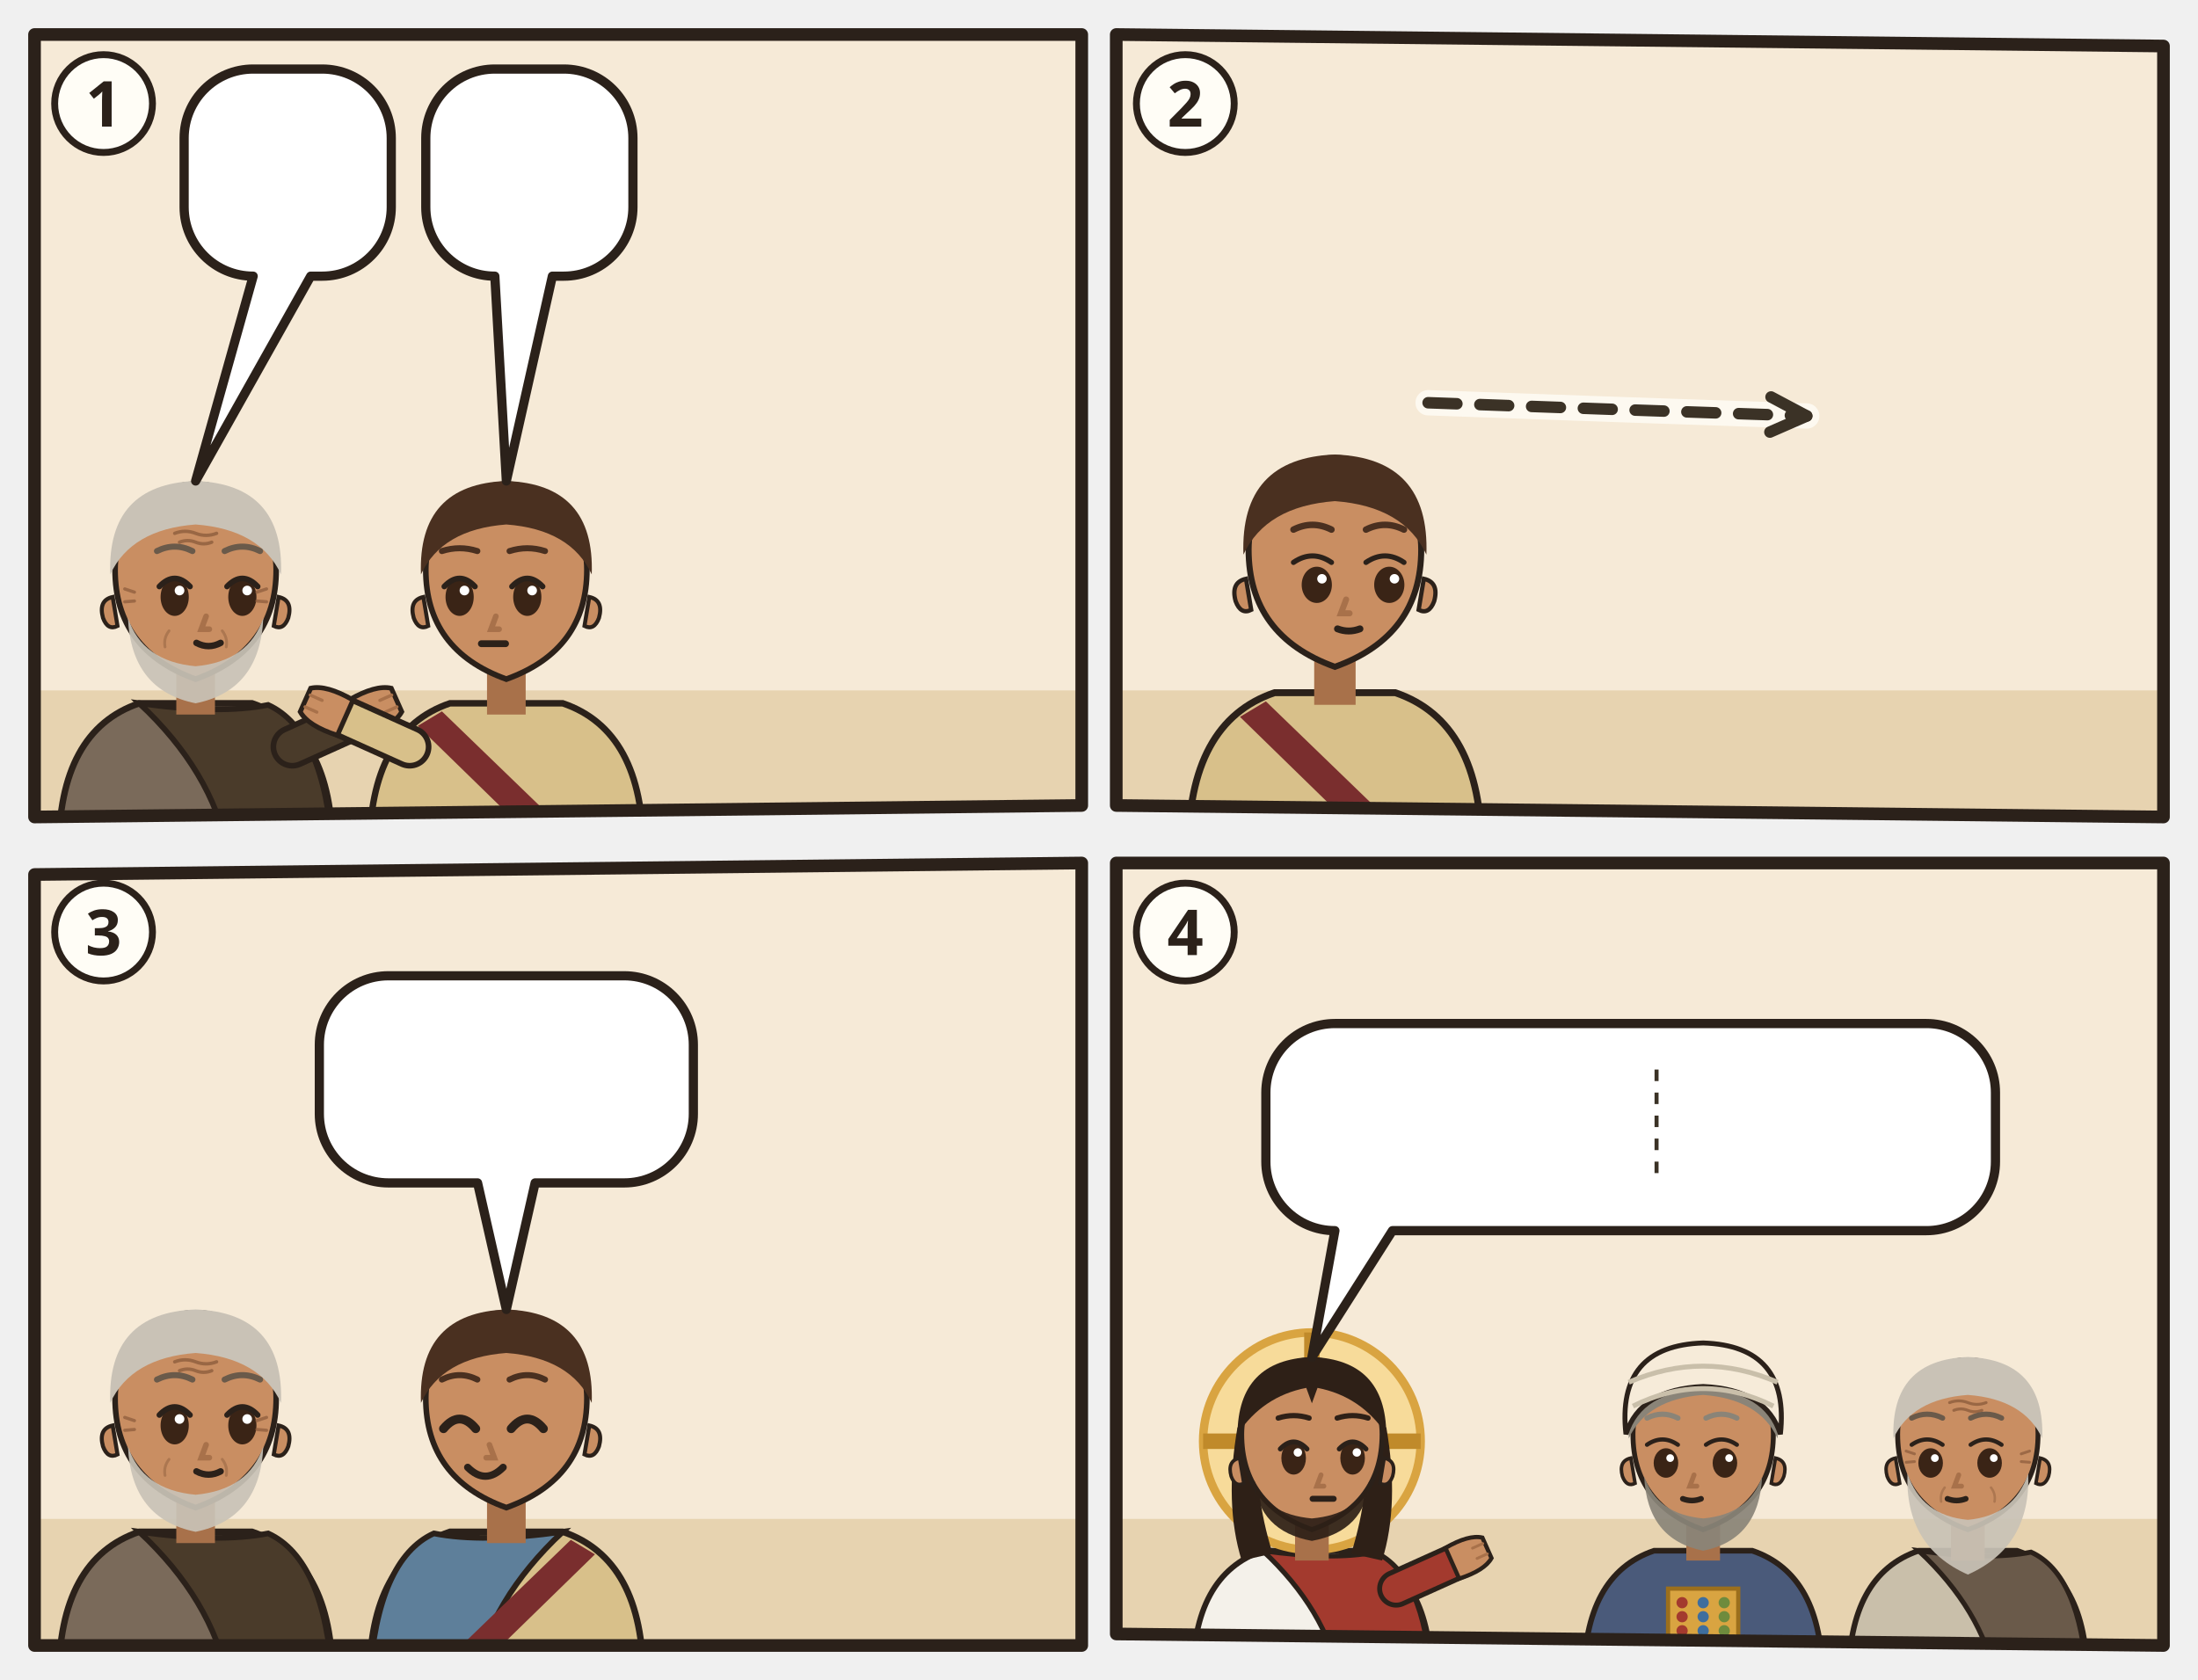
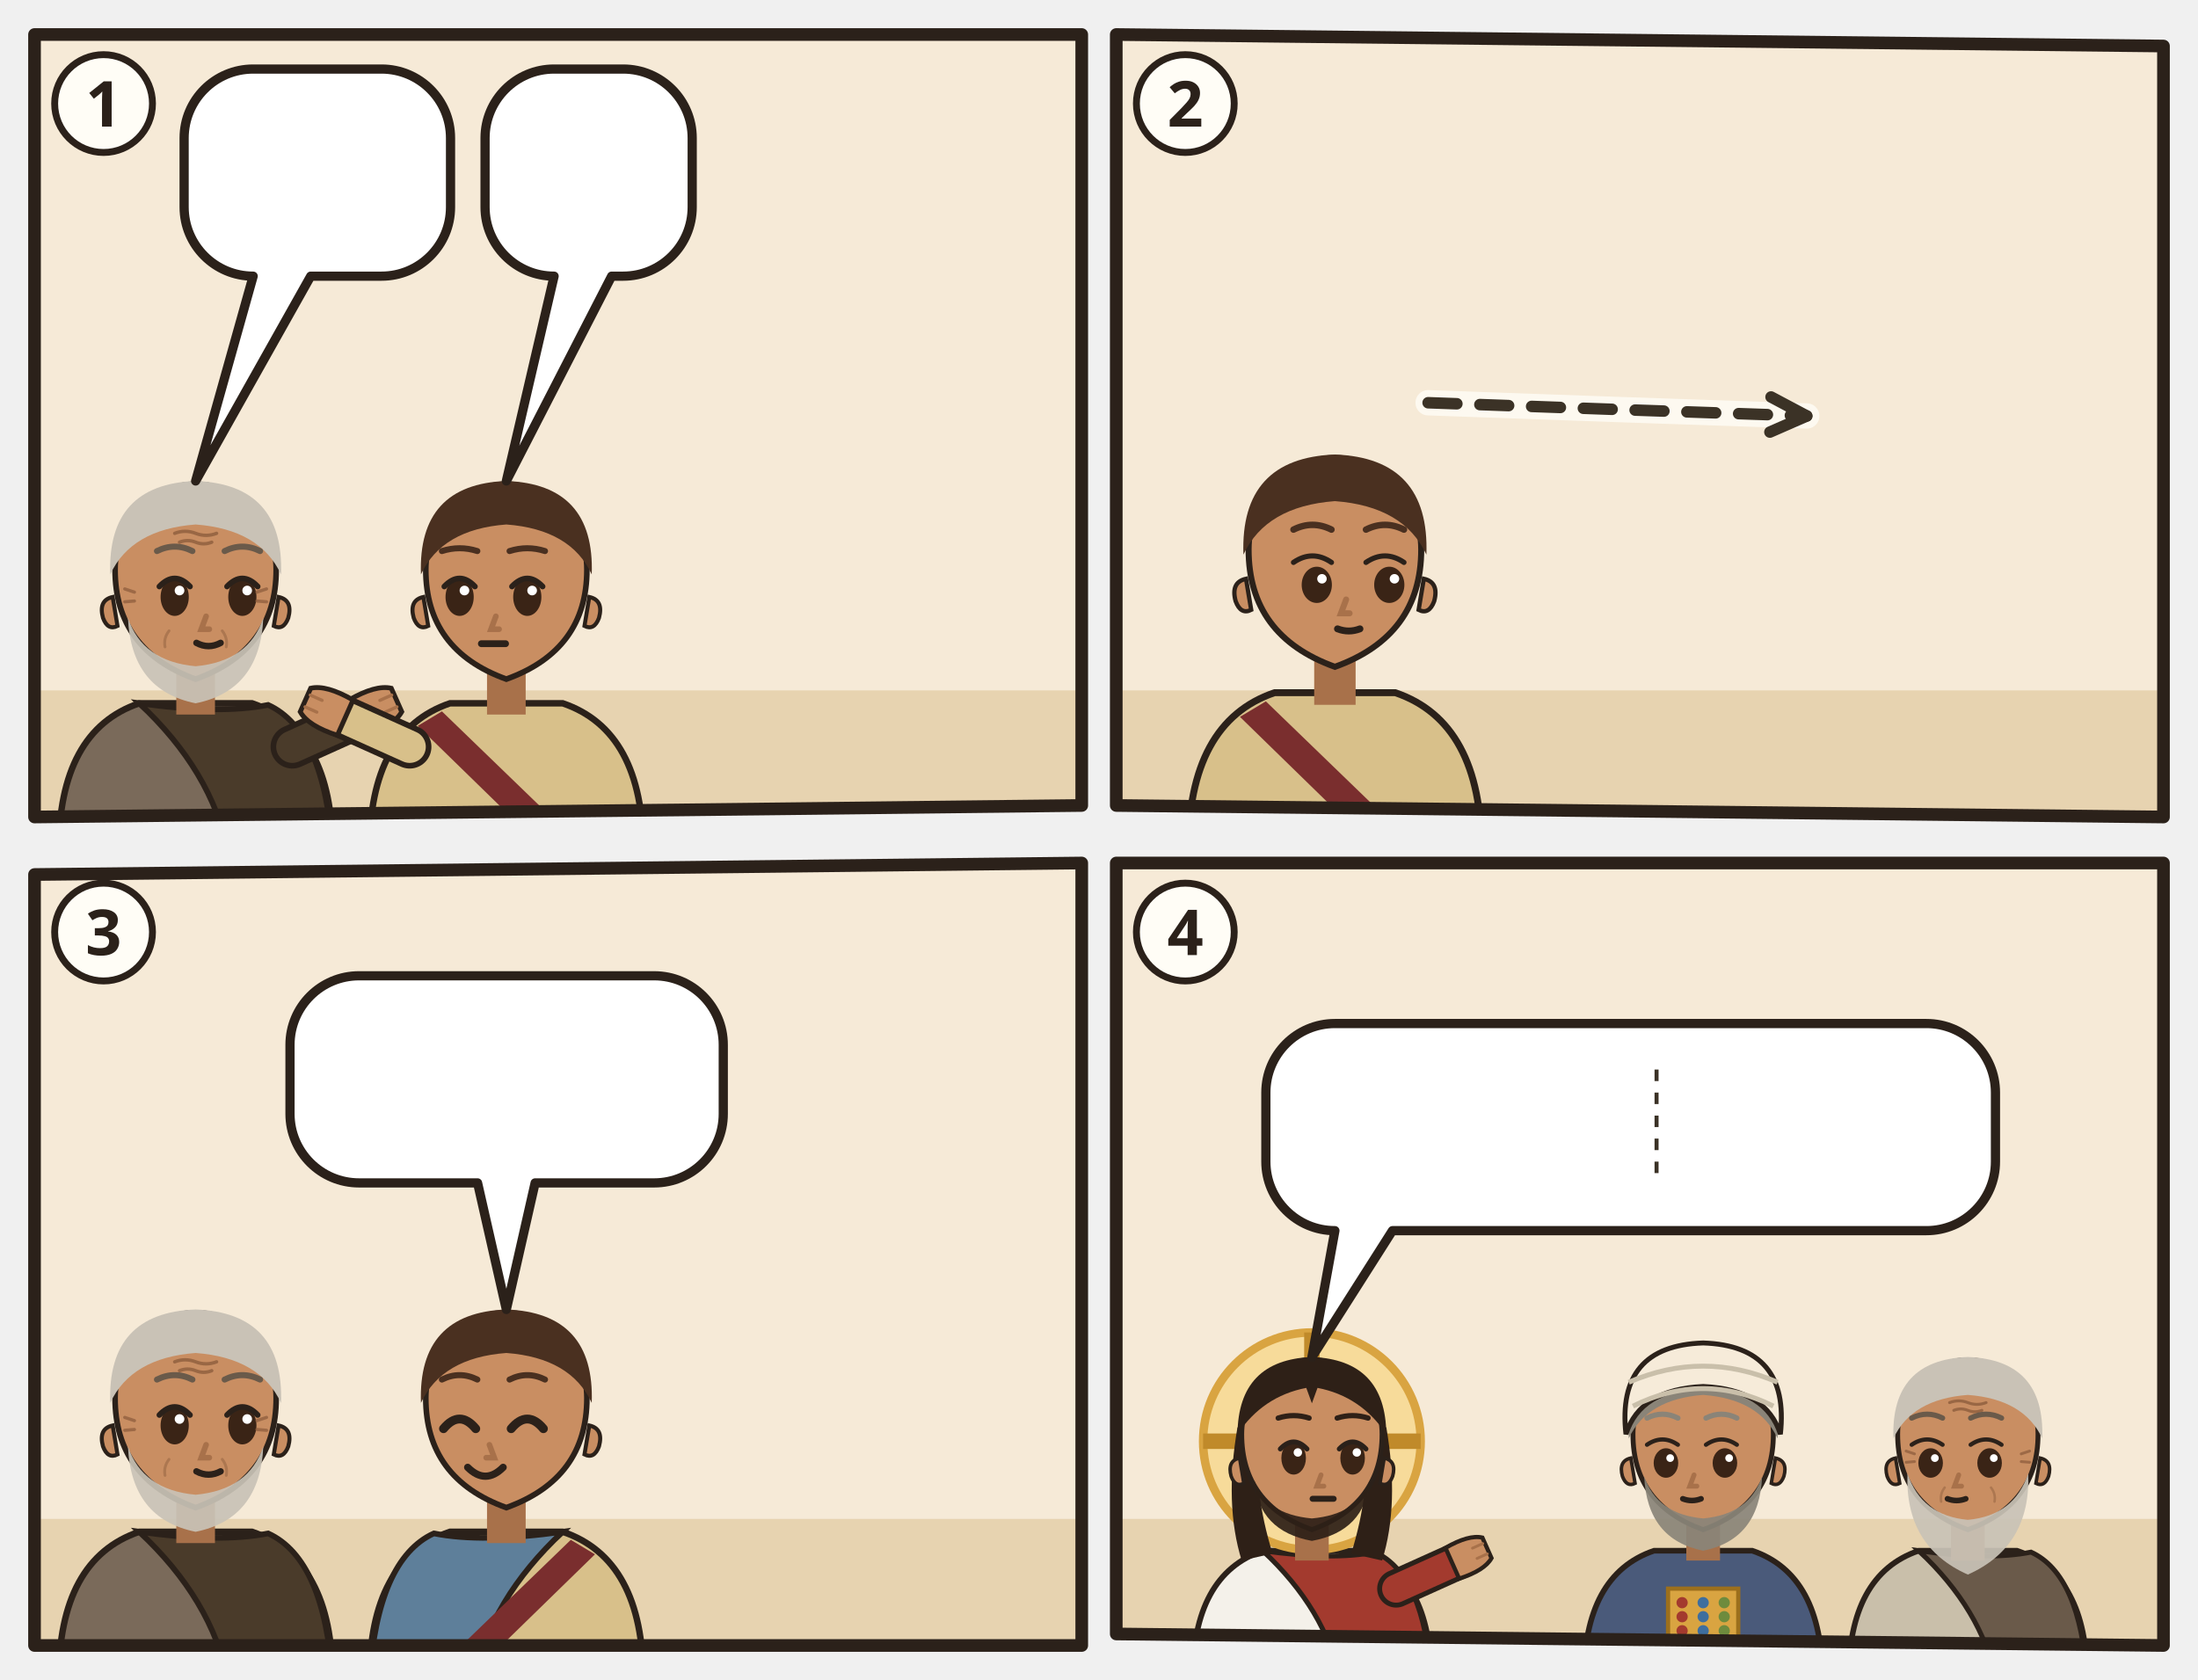
<svg xmlns="http://www.w3.org/2000/svg" viewBox="0 0 382 292">
  <svg class="ill-tile" data-span="1" x="0" y="0" width="194" height="148" viewBox="0 0 194 148">
    <g transform="translate(4 4)">
      <clipPath id="an-cp-mat-021-028-032-1">
        <polygon points="2,2 184,2 184,136 2,138" />
      </clipPath>
      <g clip-path="url(#an-cp-mat-021-028-032-1)">
        <polygon points="2,2 184,2 184,136 2,138" fill="#F6EAD7" />
        <path d="M0 116h186v24H0z" fill="#E7D3B0" />
        <use href="#an-weinberg" x="90" y="56" width="92" height="64" opacity=".6" />
        <g transform="translate(30.0 96.4) scale(1.4)">
          <path d="M-17 34V34Q-17 19-7 15.6L7 15.6Q17 19 17 34V34z" fill="#7A6A5A" stroke="#2B211A" stroke-width=".8" />
          <path d="M-7 15.6Q3 17 9 15.8Q16 19 17 34V34H4V34Q2 24-7 15.6z" fill="#4A3B2A" stroke="#2B211A" stroke-width=".7" />
          <path d="M12 21L21.1 16.9" stroke="#2B211A" stroke-width="5.4" stroke-linecap="round" />
          <path d="M12 21L21.1 16.9" stroke="#4A3B2A" stroke-width="4" stroke-linecap="round" />
          <g transform="translate(21.1 16.9) rotate(66)">
            <path d="M-2.4 1.2Q-2.8-2.6-1.6-4.2h3.2Q2.8-2.6 2.4 1.2z" fill="#C98E62" stroke="#2B211A" stroke-width=".6" />
            <path d="M-.8-3.9v1.6M.8-3.9v1.6" stroke="#A8714A" stroke-width=".4" stroke-linecap="round" />
          </g>
          <path d="M-2.4 11h4.8v6h-4.8z" fill="#A8714A" />
          <path d="M-10 -1Q-10 9 0 12.6Q10 9 10 -1A10 10.6 0 0 0 -10 -1z" fill="#C98E62" stroke="#2B211A" stroke-width=".7" />
          <path d="M10.3 2.4q1.8.4 1.2 2.6-.6 1.6-1.8 1z M-10.3 2.4q-1.8.4-1.2 2.6.6 1.6 1.8 1z" fill="#C98E62" stroke="#2B211A" stroke-width=".5" />
          <path d="M-8.4 5Q-8 14 0 15.6Q8 14 8.4 5Q6.6 10.4 0 11Q-6.6 10.4-8.4 5z" fill="#C9C2B6" opacity=".92" />
          <ellipse cx="-2.6" cy="2.4" rx="1.75" ry="2.35" fill="#3A2416" />
          <path d="M-4.5 1.1Q-2.6 -0.9 -0.7 1.1" fill="none" stroke="#2B211A" stroke-width=".7" stroke-linecap="round" />
          <circle cx="-2.0" cy="1.6" r=".6" fill="#FFF" />
          <ellipse cx="5.8" cy="2.4" rx="1.75" ry="2.35" fill="#3A2416" />
          <path d="M3.9 1.1Q5.8 -0.9 7.7 1.1" fill="none" stroke="#2B211A" stroke-width=".7" stroke-linecap="round" />
          <circle cx="6.4" cy="1.6" r=".6" fill="#FFF" />
          <path d="M1.3 4.8l-.6 1.6h1" fill="none" stroke="#A8714A" stroke-width=".7" stroke-linecap="round" />
          <path d="M0.1 8.1Q1.6 8.9 3.1 8.1" fill="none" stroke="#2B211A" stroke-width=".8" stroke-linecap="round" />
          <g stroke="#8A5A3A" stroke-linecap="round" fill="none">
            <path d="M-2.6-5.5q1.3-.5 2.6 0t2.6 0M-2-4.4q1-.4 2 0t2 0" stroke-width=".42" opacity=".75" />
            <path d="M-7.6 1.8l-1.2-.4M-7.6 2.9l-1.2.1M7.6 1.8l1.2-.4M7.6 2.9l1.2.1" stroke-width=".4" opacity=".7" />
            <path d="M-3.3 6.6q-.7.9-.5 2M3.3 6.6q.7.9.5 2" stroke-width=".35" opacity=".45" />
          </g>
          <path d="M-10.6-.4Q-11-11.6 0-12Q11-11.6 10.6-.4Q8-6 0-6.6Q-8-6-10.6-.4z" fill="#C9C2B6" />
          <path d="M-4.8 -3.3Q-2.6 -4.4 -0.4 -3.3M3.6 -3.3Q5.8 -4.4 8.0 -3.3" fill="none" stroke="#6A5A4A" stroke-width="0.75" stroke-linecap="round" />
          <g filter="url(#an-kontur)">
            <use href="#an-a-sohn-kind" x="-8" y="17" width="16" height="16" />
          </g>
        </g>
        <g transform="translate(84.0 96.4) scale(1.4)">
          <path d="M-17 34V34Q-17 19-7 15.6L7 15.6Q17 19 17 34V34z" fill="#D8C08A" stroke="#2B211A" stroke-width=".8" />
          <path d="M-8 16.6L10 34h-5L-11 18.4z" fill="#7A2E2E" />
          <path d="M-12 21L-21.1 16.9" stroke="#2B211A" stroke-width="5.4" stroke-linecap="round" />
          <path d="M-12 21L-21.1 16.9" stroke="#D8C08A" stroke-width="4" stroke-linecap="round" />
          <g transform="translate(-21.1 16.9) rotate(294)">
            <path d="M-2.4 1.2Q-2.8-2.6-1.6-4.2h3.2Q2.8-2.6 2.4 1.2z" fill="#C98E62" stroke="#2B211A" stroke-width=".6" />
            <path d="M-.8-3.9v1.6M.8-3.9v1.6" stroke="#A8714A" stroke-width=".4" stroke-linecap="round" />
          </g>
          <path d="M-2.4 11h4.8v6h-4.8z" fill="#A8714A" />
          <path d="M-10 -1Q-10 9 0 12.6Q10 9 10 -1A10 10.6 0 0 0 -10 -1z" fill="#C98E62" stroke="#2B211A" stroke-width=".7" />
          <path d="M10.3 2.4q1.8.4 1.2 2.6-.6 1.6-1.8 1z M-10.3 2.4q-1.8.4-1.2 2.6.6 1.6 1.8 1z" fill="#C98E62" stroke="#2B211A" stroke-width=".5" />
          <ellipse cx="-5.8" cy="2.4" rx="1.75" ry="2.35" fill="#3A2416" />
          <path d="M-7.7 1.1Q-5.8 -0.9 -3.9 1.1" fill="none" stroke="#2B211A" stroke-width=".7" stroke-linecap="round" />
          <circle cx="-5.2" cy="1.6" r=".6" fill="#FFF" />
          <ellipse cx="2.6" cy="2.4" rx="1.75" ry="2.35" fill="#3A2416" />
          <path d="M0.7 1.1Q2.6 -0.9 4.5 1.1" fill="none" stroke="#2B211A" stroke-width=".7" stroke-linecap="round" />
          <circle cx="3.2" cy="1.6" r=".6" fill="#FFF" />
          <path d="M-1.3 4.8l-.6 1.6h1" fill="none" stroke="#A8714A" stroke-width=".7" stroke-linecap="round" />
          <path d="M-3.1 8.2h3" stroke="#2B211A" stroke-width=".85" stroke-linecap="round" />
          <path d="M-10.6-.4Q-11-11.6 0-12Q11-11.6 10.6-.4Q8-6 0-6.6Q-8-6-10.6-.4z" fill="#4A3020" />
          <path d="M-8.0 -3.3Q-5.8 -4.0 -3.6 -3.3M0.4 -3.3Q2.6 -4.0 4.8 -3.3" fill="none" stroke="#4A3020" stroke-width="0.75" stroke-linecap="round" />
        </g>
        <g>
-           <path d="M40 8H52A12 12 0 0 1 64 20V32A12 12 0 0 1 52 44L50 44L30 79.6L40 44H40A12 12 0 0 1 28 32V20A12 12 0 0 1 40 8Z" fill="#FFFFFF" stroke="#2B211A" stroke-width="1.6" stroke-linejoin="round" />
-           <use href="#an-weinberg" x="34" y="14" width="24.0" height="24" />
-         </g>
-         <g>
-           <path d="M82 8H94A12 12 0 0 1 106 20V32A12 12 0 0 1 94 44L92 44L84 79.6L82 44H82A12 12 0 0 1 70 32V20A12 12 0 0 1 82 8Z" fill="#FFFFFF" stroke="#2B211A" stroke-width="1.6" stroke-linejoin="round" />
-           <use href="#an-z-nein" x="76.0" y="14" width="24.0" height="24" />
+           <path d="M40 8H62.3A12 12 0 0 1 74.3 20V32A12 12 0 0 1 62.3 44L50 44L30 79.6L40 44H40A12 12 0 0 1 28 32V20A12 12 0 0 1 40 8Z" fill="#FFFFFF" stroke="#2B211A" stroke-width="1.6" stroke-linejoin="round" />
+           <use href="#an-weinberg" x="34" y="14" width="34.3" height="24" />
+         </g>
+         <g>
+           <path d="M92.3 8H104.3A12 12 0 0 1 116.3 20V32A12 12 0 0 1 104.3 44L102.3 44L84 79.6L92.3 44H92.3A12 12 0 0 1 80.3 32V20A12 12 0 0 1 92.3 8Z" fill="#FFFFFF" stroke="#2B211A" stroke-width="1.6" stroke-linejoin="round" />
+           <use href="#an-z-nein" x="86.3" y="14" width="24.0" height="24" />
        </g>
      </g>
      <polygon class="pn-frame" points="2,2 184,2 184,136 2,138" fill="none" stroke="#2B211A" stroke-width="2.2" stroke-linejoin="round" />
      <circle cx="14" cy="14" r="8.5" fill="#FFFDF6" stroke="#2B211A" stroke-width="1.2" />
      <text class="pn-n" x="14" y="18" text-anchor="middle" font-family="sans-serif" font-size="11" font-weight="700" fill="#2B211A">1</text>
    </g>
  </svg>
  <svg class="ill-tile" data-span="1" x="188" y="0" width="194" height="148" viewBox="0 0 194 148">
    <g transform="translate(4 4)">
      <clipPath id="an-cp-mat-021-028-032-2">
        <polygon points="2,2 184,4 184,138 2,136" />
      </clipPath>
      <g clip-path="url(#an-cp-mat-021-028-032-2)">
        <polygon points="2,2 184,4 184,138 2,136" fill="#F6EAD7" />
        <path d="M0 116h186v24H0z" fill="#E7D3B0" />
        <use href="#an-weinberg" x="90" y="56" width="92" height="64" opacity=".6" />
        <g transform="translate(40.0 93.0) scale(1.5)">
          <path d="M-17 34V34Q-17 19-7 15.6L7 15.6Q17 19 17 34V34z" fill="#D8C08A" stroke="#2B211A" stroke-width=".8" />
          <path d="M-8 16.6L10 34h-5L-11 18.4z" fill="#7A2E2E" />
          <path d="M-2.4 11h4.8v6h-4.8z" fill="#A8714A" />
          <path d="M-10 -1Q-10 9 0 12.6Q10 9 10 -1A10 10.6 0 0 0 -10 -1z" fill="#C98E62" stroke="#2B211A" stroke-width=".7" />
          <path d="M10.3 2.4q1.8.4 1.2 2.6-.6 1.6-1.8 1z M-10.3 2.4q-1.8.4-1.2 2.6.6 1.6 1.8 1z" fill="#C98E62" stroke="#2B211A" stroke-width=".5" />
          <ellipse cx="-2.1" cy="3.1" rx="1.75" ry="2.1" fill="#3A2416" />
          <path d="M-4.8 0.5Q-2.6 -1.0 -0.4 0.5" fill="none" stroke="#2B211A" stroke-width=".6" stroke-linecap="round" />
          <circle cx="-1.5" cy="2.4" r=".55" fill="#FFF" />
          <ellipse cx="6.3" cy="3.1" rx="1.75" ry="2.1" fill="#3A2416" />
          <path d="M3.6 0.5Q5.8 -1.0 8.0 0.5" fill="none" stroke="#2B211A" stroke-width=".6" stroke-linecap="round" />
          <circle cx="6.9" cy="2.4" r=".55" fill="#FFF" />
          <path d="M1.3 4.8l-.6 1.6h1" fill="none" stroke="#A8714A" stroke-width=".7" stroke-linecap="round" />
          <path d="M0.3 8.2Q1.6 8.7 2.9 8.2" fill="none" stroke="#2B211A" stroke-width=".8" stroke-linecap="round" />
          <path d="M-10.6-.4Q-11-11.6 0-12Q11-11.6 10.6-.4Q8-6 0-6.6Q-8-6-10.6-.4z" fill="#4A3020" />
          <path d="M-4.8 -3.3Q-2.6 -4.4 -0.4 -3.3M3.6 -3.3Q5.8 -4.4 8.0 -3.3" fill="none" stroke="#4A3020" stroke-width="0.75" stroke-linecap="round" />
        </g>
        <use href="#an-z-umkehr" x="28.0" y="54.0" width="24" height="18" />
        <path d="M56.2 66.0Q89.1 67.2 122.0 68.3" fill="none" stroke="#FFFDF6" stroke-width="4.4" stroke-linecap="round" opacity=".8" />
        <path d="M56.2 66.0Q89.1 67.2 122.0 68.3" fill="none" stroke="#3B3226" stroke-width="2" stroke-dasharray="5 4" stroke-linecap="round" />
        <path d="M115.6 71.1L122.0 68.3L115.8 65.0" fill="none" stroke="#3B3226" stroke-width="2" stroke-linecap="round" stroke-linejoin="round" />
      </g>
      <polygon class="pn-frame" points="2,2 184,4 184,138 2,136" fill="none" stroke="#2B211A" stroke-width="2.2" stroke-linejoin="round" />
      <circle cx="14" cy="14" r="8.5" fill="#FFFDF6" stroke="#2B211A" stroke-width="1.2" />
      <text class="pn-n" x="14" y="18" text-anchor="middle" font-family="sans-serif" font-size="11" font-weight="700" fill="#2B211A">2</text>
    </g>
  </svg>
  <svg class="ill-tile" data-span="1" x="0" y="144" width="194" height="148" viewBox="0 0 194 148">
    <g transform="translate(4 4)">
      <clipPath id="an-cp-mat-021-028-032-3">
        <polygon points="2,4 184,2 184,138 2,138" />
      </clipPath>
      <g clip-path="url(#an-cp-mat-021-028-032-3)">
        <polygon points="2,4 184,2 184,138 2,138" fill="#F6EAD7" />
        <path d="M0 116h186v24H0z" fill="#E7D3B0" />
        <g transform="translate(30.0 96.4) scale(1.4)">
          <path d="M-17 34V34Q-17 19-7 15.6L7 15.6Q17 19 17 34V34z" fill="#7A6A5A" stroke="#2B211A" stroke-width=".8" />
          <path d="M-7 15.6Q3 17 9 15.8Q16 19 17 34V34H4V34Q2 24-7 15.6z" fill="#4A3B2A" stroke="#2B211A" stroke-width=".7" />
          <path d="M-2.4 11h4.8v6h-4.8z" fill="#A8714A" />
          <path d="M-10 -1Q-10 9 0 12.6Q10 9 10 -1A10 10.6 0 0 0 -10 -1z" fill="#C98E62" stroke="#2B211A" stroke-width=".7" />
          <path d="M10.3 2.4q1.8.4 1.2 2.6-.6 1.6-1.8 1z M-10.3 2.4q-1.8.4-1.2 2.6.6 1.6 1.8 1z" fill="#C98E62" stroke="#2B211A" stroke-width=".5" />
          <path d="M-8.4 5Q-8 14 0 15.6Q8 14 8.4 5Q6.6 10.4 0 11Q-6.6 10.4-8.4 5z" fill="#C9C2B6" opacity=".92" />
          <ellipse cx="-2.6" cy="2.4" rx="1.75" ry="2.35" fill="#3A2416" />
          <path d="M-4.5 1.1Q-2.6 -0.9 -0.7 1.1" fill="none" stroke="#2B211A" stroke-width=".7" stroke-linecap="round" />
          <circle cx="-2.0" cy="1.6" r=".6" fill="#FFF" />
          <ellipse cx="5.8" cy="2.4" rx="1.75" ry="2.35" fill="#3A2416" />
          <path d="M3.9 1.1Q5.8 -0.9 7.7 1.1" fill="none" stroke="#2B211A" stroke-width=".7" stroke-linecap="round" />
          <circle cx="6.4" cy="1.6" r=".6" fill="#FFF" />
          <path d="M1.3 4.8l-.6 1.6h1" fill="none" stroke="#A8714A" stroke-width=".7" stroke-linecap="round" />
          <path d="M0.1 8.1Q1.6 8.9 3.1 8.1" fill="none" stroke="#2B211A" stroke-width=".8" stroke-linecap="round" />
          <g stroke="#8A5A3A" stroke-linecap="round" fill="none">
            <path d="M-2.6-5.5q1.3-.5 2.6 0t2.6 0M-2-4.4q1-.4 2 0t2 0" stroke-width=".42" opacity=".75" />
            <path d="M-7.6 1.8l-1.2-.4M-7.6 2.9l-1.2.1M7.6 1.8l1.2-.4M7.6 2.9l1.2.1" stroke-width=".4" opacity=".7" />
            <path d="M-3.3 6.6q-.7.9-.5 2M3.3 6.6q.7.9.5 2" stroke-width=".35" opacity=".45" />
          </g>
          <path d="M-10.6-.4Q-11-11.6 0-12Q11-11.6 10.6-.4Q8-6 0-6.6Q-8-6-10.6-.4z" fill="#C9C2B6" />
          <path d="M-4.8 -3.3Q-2.6 -4.4 -0.4 -3.3M3.6 -3.3Q5.8 -4.4 8.0 -3.3" fill="none" stroke="#6A5A4A" stroke-width="0.75" stroke-linecap="round" />
          <g filter="url(#an-kontur)">
            <use href="#an-a-sohn-kind" x="-8" y="17" width="16" height="16" />
          </g>
        </g>
        <g transform="translate(84.0 96.4) scale(1.4) scale(-1 1)">
          <path d="M-17 34V34Q-17 19-7 15.6L7 15.6Q17 19 17 34V34z" fill="#D8C08A" stroke="#2B211A" stroke-width=".8" />
          <path d="M-7 15.6Q3 17 9 15.8Q16 19 17 34V34H4V34Q2 24-7 15.6z" fill="#5E7F9A" stroke="#2B211A" stroke-width=".7" />
          <path d="M-8 16.6L10 34h-5L-11 18.4z" fill="#7A2E2E" />
          <path d="M-2.4 11h4.8v6h-4.8z" fill="#A8714A" />
          <path d="M-10 -1Q-10 9 0 12.6Q10 9 10 -1A10 10.6 0 0 0 -10 -1z" fill="#C98E62" stroke="#2B211A" stroke-width=".7" />
          <path d="M-10.3 2.4q-1.8.4-1.2 2.6.6 1.6 1.8 1z" fill="#C98E62" stroke="#2B211A" stroke-width=".5" />
          <path d="M-4.6 2.8Q-2.6 0.4 -0.6 2.8" fill="none" stroke="#2B211A" stroke-width="1.1" stroke-linecap="round" />
          <path d="M3.8 2.8Q5.8 0.4 7.8 2.8" fill="none" stroke="#2B211A" stroke-width="1.1" stroke-linecap="round" />
          <path d="M2.1 4.8l-.6 1.6h1" fill="none" stroke="#A8714A" stroke-width=".7" stroke-linecap="round" />
          <path d="M0.4 7.6Q2.6 9.8 4.8 7.6" fill="none" stroke="#2B211A" stroke-width=".9" stroke-linecap="round" />
          <path d="M-10.6-.4Q-11-11.6 0-12Q11-11.6 10.6-.4Q8-6 0-6.6Q-8-6-10.6-.4z" fill="#4A3020" />
          <path d="M-4.8 -3.3Q-2.6 -4.4 -0.4 -3.3M3.6 -3.3Q5.8 -4.4 8.0 -3.3" fill="none" stroke="#4A3020" stroke-width="0.75" stroke-linecap="round" />
        </g>
        <g>
-           <path d="M63.5 21.6H104.5A12 12 0 0 1 116.5 33.6V45.6A12 12 0 0 1 104.5 57.6L89 57.6L84 79.6L79 57.6H63.5A12 12 0 0 1 51.5 45.6V33.6A12 12 0 0 1 63.5 21.6Z" fill="#FFFFFF" stroke="#2B211A" stroke-width="1.6" stroke-linejoin="round" />
-           <use href="#an-z-wahrheit" x="57.5" y="27.6" width="24.0" height="24" />
-           <use href="#an-weinberg" x="86.5" y="27.6" width="24.0" height="24" />
+           <path d="M58.4 21.6H109.7A12 12 0 0 1 121.7 33.6V45.6A12 12 0 0 1 109.7 57.6L89 57.6L84 79.6L79 57.6H58.4A12 12 0 0 1 46.4 45.6V33.6A12 12 0 0 1 58.4 21.6Z" fill="#FFFFFF" stroke="#2B211A" stroke-width="1.6" stroke-linejoin="round" />
+           <use href="#an-z-wahrheit" x="52.4" y="27.6" width="24.0" height="24" />
+           <use href="#an-weinberg" x="81.4" y="27.6" width="34.3" height="24" />
        </g>
      </g>
      <polygon class="pn-frame" points="2,4 184,2 184,138 2,138" fill="none" stroke="#2B211A" stroke-width="2.2" stroke-linejoin="round" />
      <circle cx="14" cy="14" r="8.5" fill="#FFFDF6" stroke="#2B211A" stroke-width="1.2" />
      <text class="pn-n" x="14" y="18" text-anchor="middle" font-family="sans-serif" font-size="11" font-weight="700" fill="#2B211A">3</text>
    </g>
  </svg>
  <svg class="ill-tile" data-span="1" x="188" y="144" width="194" height="148" viewBox="0 0 194 148">
    <g transform="translate(4 4)">
      <clipPath id="an-cp-mat-021-028-032-4">
        <polygon points="2,2 184,2 184,138 2,136" />
      </clipPath>
      <g clip-path="url(#an-cp-mat-021-028-032-4)">
        <polygon points="2,2 184,2 184,138 2,136" fill="#F6EAD7" />
        <path d="M0 116h186v24H0z" fill="#E7D3B0" />
        <g transform="translate(36.0 102.5) scale(1.22)">
          <path d="M-17 34V34Q-17 19-7 15.6L7 15.6Q17 19 17 34V34z" fill="#F4F1EA" stroke="#2B211A" stroke-width=".8" />
          <path d="M-7 15.6Q3 17 9 15.8Q16 19 17 34V34H4V34Q2 24-7 15.6z" fill="#A33A2E" stroke="#2B211A" stroke-width=".7" />
          <path d="M12 21L21.1 16.9" stroke="#2B211A" stroke-width="5.4" stroke-linecap="round" />
          <path d="M12 21L21.1 16.9" stroke="#A33A2E" stroke-width="4" stroke-linecap="round" />
          <g transform="translate(21.1 16.9) rotate(66)">
            <path d="M-2.4 1.2Q-2.8-2.6-1.6-4.2h3.2Q2.8-2.6 2.4 1.2z" fill="#C98E62" stroke="#2B211A" stroke-width=".6" />
            <path d="M-.8-3.9v1.6M.8-3.9v1.6" stroke="#A8714A" stroke-width=".4" stroke-linecap="round" />
          </g>
          <circle r="15.5" fill="#F7DB9A" stroke="#D9A441" stroke-width="1.2" />
          <path d="M0-15.5v5M-15.5 0h5M15.5 0h-5" stroke="#C08A2A" stroke-width="2.2" />
          <path d="M-10.6 -2Q-12.5 9-10 17L-5.6 16Q-8.4 7-7.6-1z M10.6 -2Q12.5 9 10 17L5.6 16Q8.4 7 7.6-1z" fill="#2E2017" />
          <path d="M-2.4 11h4.8v6h-4.8z" fill="#A8714A" />
          <path d="M-10 -1Q-10 9 0 12.6Q10 9 10 -1A10 10.6 0 0 0 -10 -1z" fill="#C98E62" stroke="#2B211A" stroke-width=".7" />
          <path d="M10.3 2.4q1.8.4 1.2 2.6-.6 1.6-1.8 1z M-10.3 2.4q-1.8.4-1.2 2.6.6 1.6 1.8 1z" fill="#C98E62" stroke="#2B211A" stroke-width=".5" />
          <path d="M-8.2 5.6Q-7.6 12.8 0 14.2Q7.6 12.8 8.2 5.6Q6.6 10.4 0 11Q-6.6 10.4-8.2 5.6z" fill="#2E2017" opacity=".92" />
          <ellipse cx="-2.6" cy="2.4" rx="1.75" ry="2.35" fill="#3A2416" />
          <path d="M-4.5 1.1Q-2.6 -0.9 -0.7 1.1" fill="none" stroke="#2B211A" stroke-width=".7" stroke-linecap="round" />
          <circle cx="-2.0" cy="1.6" r=".6" fill="#FFF" />
          <ellipse cx="5.8" cy="2.4" rx="1.75" ry="2.35" fill="#3A2416" />
          <path d="M3.9 1.1Q5.8 -0.9 7.7 1.1" fill="none" stroke="#2B211A" stroke-width=".7" stroke-linecap="round" />
          <circle cx="6.4" cy="1.6" r=".6" fill="#FFF" />
          <path d="M1.3 4.8l-.6 1.6h1" fill="none" stroke="#A8714A" stroke-width=".7" stroke-linecap="round" />
          <path d="M0.1 8.2h3" stroke="#2B211A" stroke-width=".85" stroke-linecap="round" />
          <path d="M-10.6-1Q-10.5-11.6 0-12Q10.5-11.6 10.6-1Q7-6.4 .8-7.6L0-5.4-.8-7.6Q-7-6.4-10.6-1z" fill="#2E2017" />
          <path d="M-4.8 -3.3Q-2.6 -4.0 -0.4 -3.3M3.6 -3.3Q5.8 -4.0 8.0 -3.3" fill="none" stroke="#2E2017" stroke-width="0.75" stroke-linecap="round" />
        </g>
        <g transform="translate(104.0 102.5) scale(1.22)">
          <path d="M-17 34V34Q-17 19-7 15.6L7 15.6Q17 19 17 34V34z" fill="#4A5A7A" stroke="#2B211A" stroke-width=".8" />
          <path d="M-5 21h10v9h-10z" fill="#D9A441" stroke="#9C6F1C" stroke-width=".6" />
          <circle cx="-3" cy="23" r=".8" fill="#A33A2E" />
          <circle cx="0" cy="23" r=".8" fill="#3E6E9E" />
          <circle cx="3" cy="23" r=".8" fill="#6E8B3D" />
          <circle cx="-3" cy="25" r=".8" fill="#A33A2E" />
          <circle cx="0" cy="25" r=".8" fill="#3E6E9E" />
          <circle cx="3" cy="25" r=".8" fill="#6E8B3D" />
          <circle cx="-3" cy="27" r=".8" fill="#A33A2E" />
          <circle cx="0" cy="27" r=".8" fill="#3E6E9E" />
          <circle cx="3" cy="27" r=".8" fill="#6E8B3D" />
          <circle cx="-3" cy="29" r=".8" fill="#A33A2E" />
          <circle cx="0" cy="29" r=".8" fill="#3E6E9E" />
          <circle cx="3" cy="29" r=".8" fill="#6E8B3D" />
          <path d="M-2.4 11h4.8v6h-4.8z" fill="#A8714A" />
          <path d="M-10 -1Q-10 9 0 12.6Q10 9 10 -1A10 10.6 0 0 0 -10 -1z" fill="#C98E62" stroke="#2B211A" stroke-width=".7" />
          <path d="M10.3 2.4q1.8.4 1.2 2.6-.6 1.6-1.8 1z M-10.3 2.4q-1.8.4-1.2 2.6.6 1.6 1.8 1z" fill="#C98E62" stroke="#2B211A" stroke-width=".5" />
          <path d="M-8.4 5Q-8 14 0 15.6Q8 14 8.4 5Q6.6 10.4 0 11Q-6.6 10.4-8.4 5z" fill="#8A8478" opacity=".92" />
          <ellipse cx="-5.3" cy="3.1" rx="1.75" ry="2.1" fill="#3A2416" />
          <path d="M-8.0 0.5Q-5.8 -1.0 -3.6 0.5" fill="none" stroke="#2B211A" stroke-width=".6" stroke-linecap="round" />
          <circle cx="-4.7" cy="2.4" r=".55" fill="#FFF" />
          <ellipse cx="3.1" cy="3.1" rx="1.75" ry="2.1" fill="#3A2416" />
          <path d="M0.4 0.5Q2.6 -1.0 4.8 0.5" fill="none" stroke="#2B211A" stroke-width=".6" stroke-linecap="round" />
          <circle cx="3.7" cy="2.4" r=".55" fill="#FFF" />
          <path d="M-1.3 4.8l-.6 1.6h1" fill="none" stroke="#A8714A" stroke-width=".7" stroke-linecap="round" />
          <path d="M-2.9 8.2Q-1.6 8.7 -0.3 8.2" fill="none" stroke="#2B211A" stroke-width=".8" stroke-linecap="round" />
          <path d="M-10.6-.4Q-11-11.6 0-12Q11-11.6 10.6-.4Q8-6 0-6.6Q-8-6-10.6-.4z" fill="#8A8478" />
          <path d="M-8.0 -3.3Q-5.8 -4.4 -3.6 -3.3M0.4 -3.3Q2.6 -4.4 4.8 -3.3" fill="none" stroke="#8A8478" stroke-width="0.75" stroke-linecap="round" />
          <path d="M-11-1Q-12.4-13.6 0-14Q12.4-13.6 11-1Q9-7.4 0-7.8Q-9-7.4-11-1z" fill="#F6EBD9" stroke="#2B211A" stroke-width=".7" />
          <path d="M-10-5Q0-10 10-5M-10.6-8.4Q0-13 10.6-8.4" fill="none" stroke="#C9BFAA" stroke-width=".7" />
        </g>
        <g transform="translate(150.0 102.5) scale(1.22)">
          <path d="M-17 34V34Q-17 19-7 15.6L7 15.6Q17 19 17 34V34z" fill="#C9BFAA" stroke="#2B211A" stroke-width=".8" />
          <path d="M-7 15.6Q3 17 9 15.8Q16 19 17 34V34H4V34Q2 24-7 15.6z" fill="#6A5A4A" stroke="#2B211A" stroke-width=".7" />
          <path d="M-2.4 11h4.8v6h-4.8z" fill="#A8714A" />
          <path d="M-10 -1Q-10 9 0 12.6Q10 9 10 -1A10 10.6 0 0 0 -10 -1z" fill="#C98E62" stroke="#2B211A" stroke-width=".7" />
          <path d="M10.3 2.4q1.8.4 1.2 2.6-.6 1.6-1.8 1z M-10.3 2.4q-1.8.4-1.2 2.6.6 1.6 1.8 1z" fill="#C98E62" stroke="#2B211A" stroke-width=".5" />
          <path d="M-8.6 4.6Q-9 15 0 19Q9 15 8.6 4.6Q6.6 10.6 0 11.2Q-6.6 10.6-8.6 4.6z" fill="#C9C2B6" opacity=".92" />
          <ellipse cx="-5.3" cy="3.1" rx="1.75" ry="2.1" fill="#3A2416" />
          <path d="M-8.0 0.5Q-5.8 -1.0 -3.6 0.5" fill="none" stroke="#2B211A" stroke-width=".6" stroke-linecap="round" />
          <circle cx="-4.7" cy="2.4" r=".55" fill="#FFF" />
          <ellipse cx="3.1" cy="3.1" rx="1.75" ry="2.1" fill="#3A2416" />
          <path d="M0.4 0.5Q2.6 -1.0 4.8 0.5" fill="none" stroke="#2B211A" stroke-width=".6" stroke-linecap="round" />
          <circle cx="3.7" cy="2.4" r=".55" fill="#FFF" />
          <path d="M-1.3 4.8l-.6 1.6h1" fill="none" stroke="#A8714A" stroke-width=".7" stroke-linecap="round" />
          <path d="M-2.9 8.2Q-1.6 8.7 -0.3 8.2" fill="none" stroke="#2B211A" stroke-width=".8" stroke-linecap="round" />
          <g stroke="#8A5A3A" stroke-linecap="round" fill="none">
            <path d="M-2.6-5.5q1.3-.5 2.6 0t2.6 0M-2-4.4q1-.4 2 0t2 0" stroke-width=".42" opacity=".75" />
            <path d="M-7.6 1.8l-1.2-.4M-7.6 2.9l-1.2.1M7.6 1.8l1.2-.4M7.6 2.9l1.2.1" stroke-width=".4" opacity=".7" />
            <path d="M-3.3 6.6q-.7.9-.5 2M3.3 6.6q.7.9.5 2" stroke-width=".35" opacity=".45" />
          </g>
          <path d="M-10.6-.4Q-11-11.6 0-12Q11-11.6 10.6-.4Q8-6 0-6.6Q-8-6-10.6-.4z" fill="#C9C2B6" />
          <path d="M-8.0 -3.3Q-5.8 -4.4 -3.6 -3.3M0.4 -3.3Q2.6 -4.4 4.8 -3.3" fill="none" stroke="#6A5A4A" stroke-width="0.75" stroke-linecap="round" />
          <g filter="url(#an-kontur)">
            <use href="#an-a-stadttor" x="-8" y="17" width="16" height="16" />
          </g>
        </g>
        <g>
          <path d="M40 29.9H142.8A12 12 0 0 1 154.8 41.9V53.9A12 12 0 0 1 142.8 65.9L50 65.9L36 87.9L40 65.9H40A12 12 0 0 1 28 53.9V41.9A12 12 0 0 1 40 29.9Z" fill="#FFFFFF" stroke="#2B211A" stroke-width="1.6" stroke-linejoin="round" />
          <use href="#an-p-g-zoellner-gruppe" x="34" y="35.9" width="25.9" height="24" />
          <use href="#an-z-reich-gottes" x="64.9" y="35.9" width="24.0" height="24" />
          <line x1="95.9" y1="37.9" x2="95.9" y2="57.9" stroke="#3B3226" stroke-width=".7" stroke-dasharray="2 2" />
          <use href="#an-p-johannes-taeufer" x="102.9" y="35.9" width="16.9" height="24" />
          <use href="#an-z-nicht-glauben" x="124.8" y="35.9" width="24.0" height="24" />
        </g>
      </g>
      <polygon class="pn-frame" points="2,2 184,2 184,138 2,136" fill="none" stroke="#2B211A" stroke-width="2.2" stroke-linejoin="round" />
      <circle cx="14" cy="14" r="8.5" fill="#FFFDF6" stroke="#2B211A" stroke-width="1.2" />
      <text class="pn-n" x="14" y="18" text-anchor="middle" font-family="sans-serif" font-size="11" font-weight="700" fill="#2B211A">4</text>
    </g>
  </svg>
</svg>
